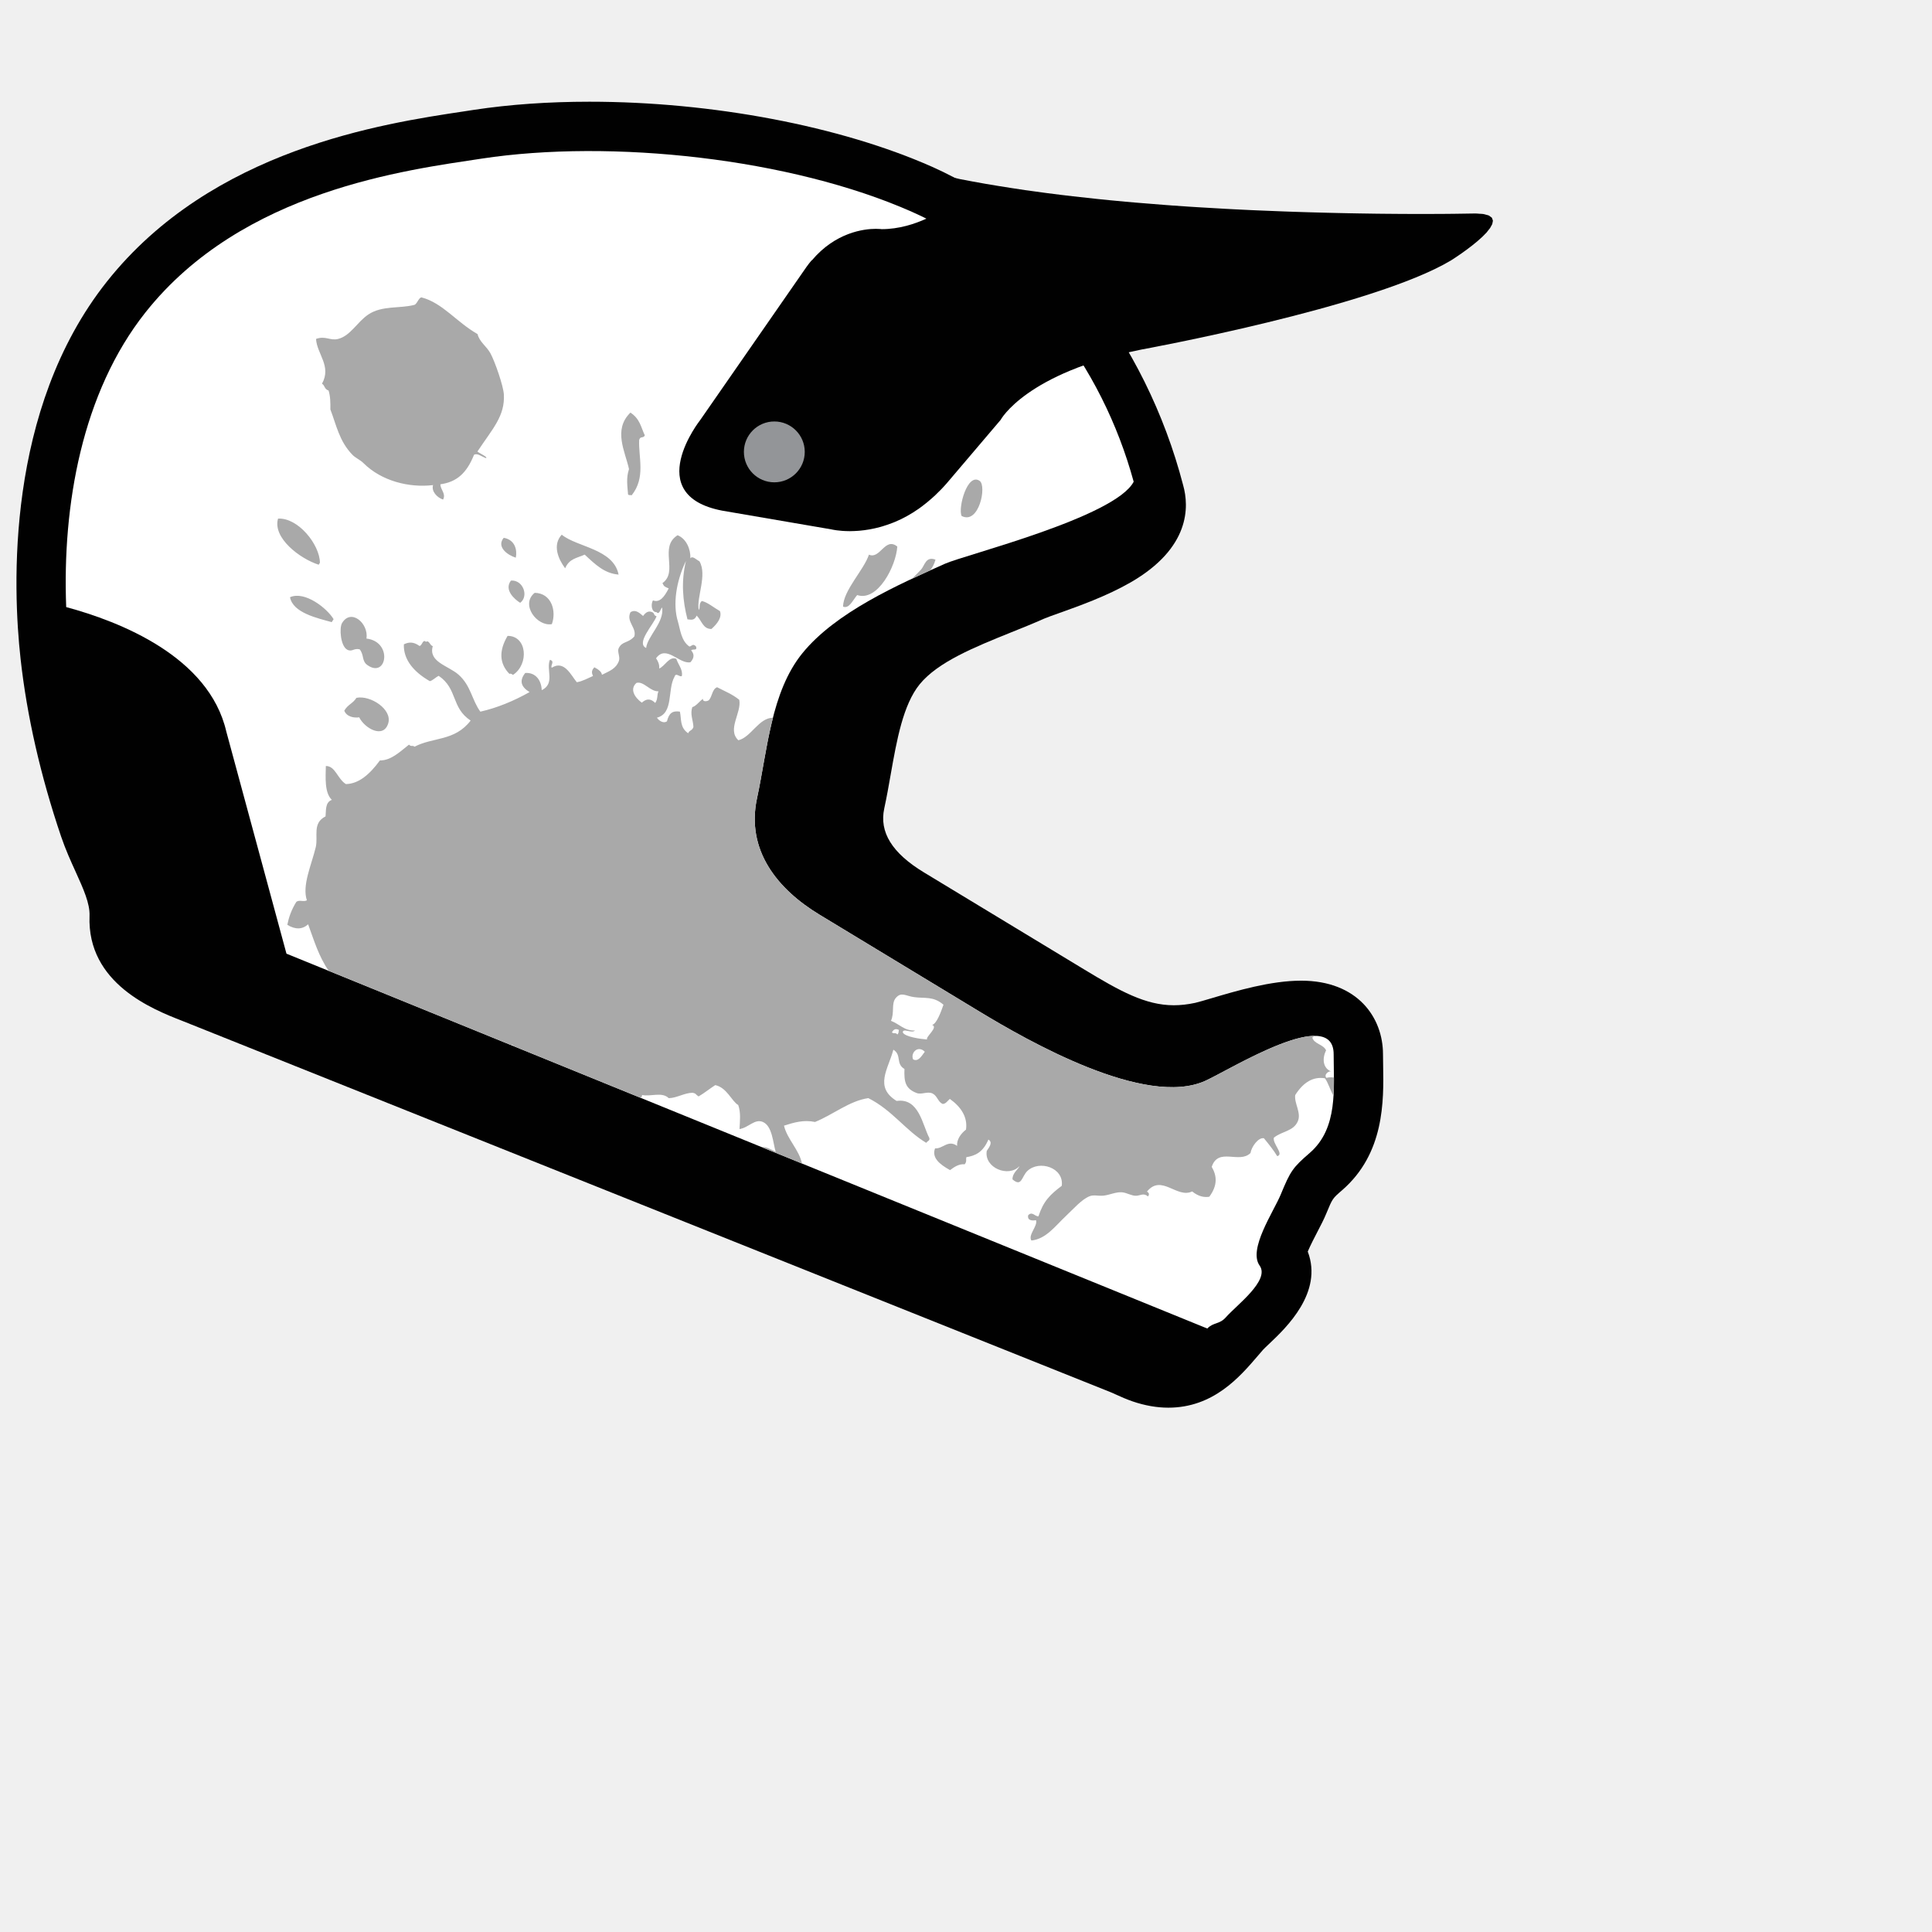
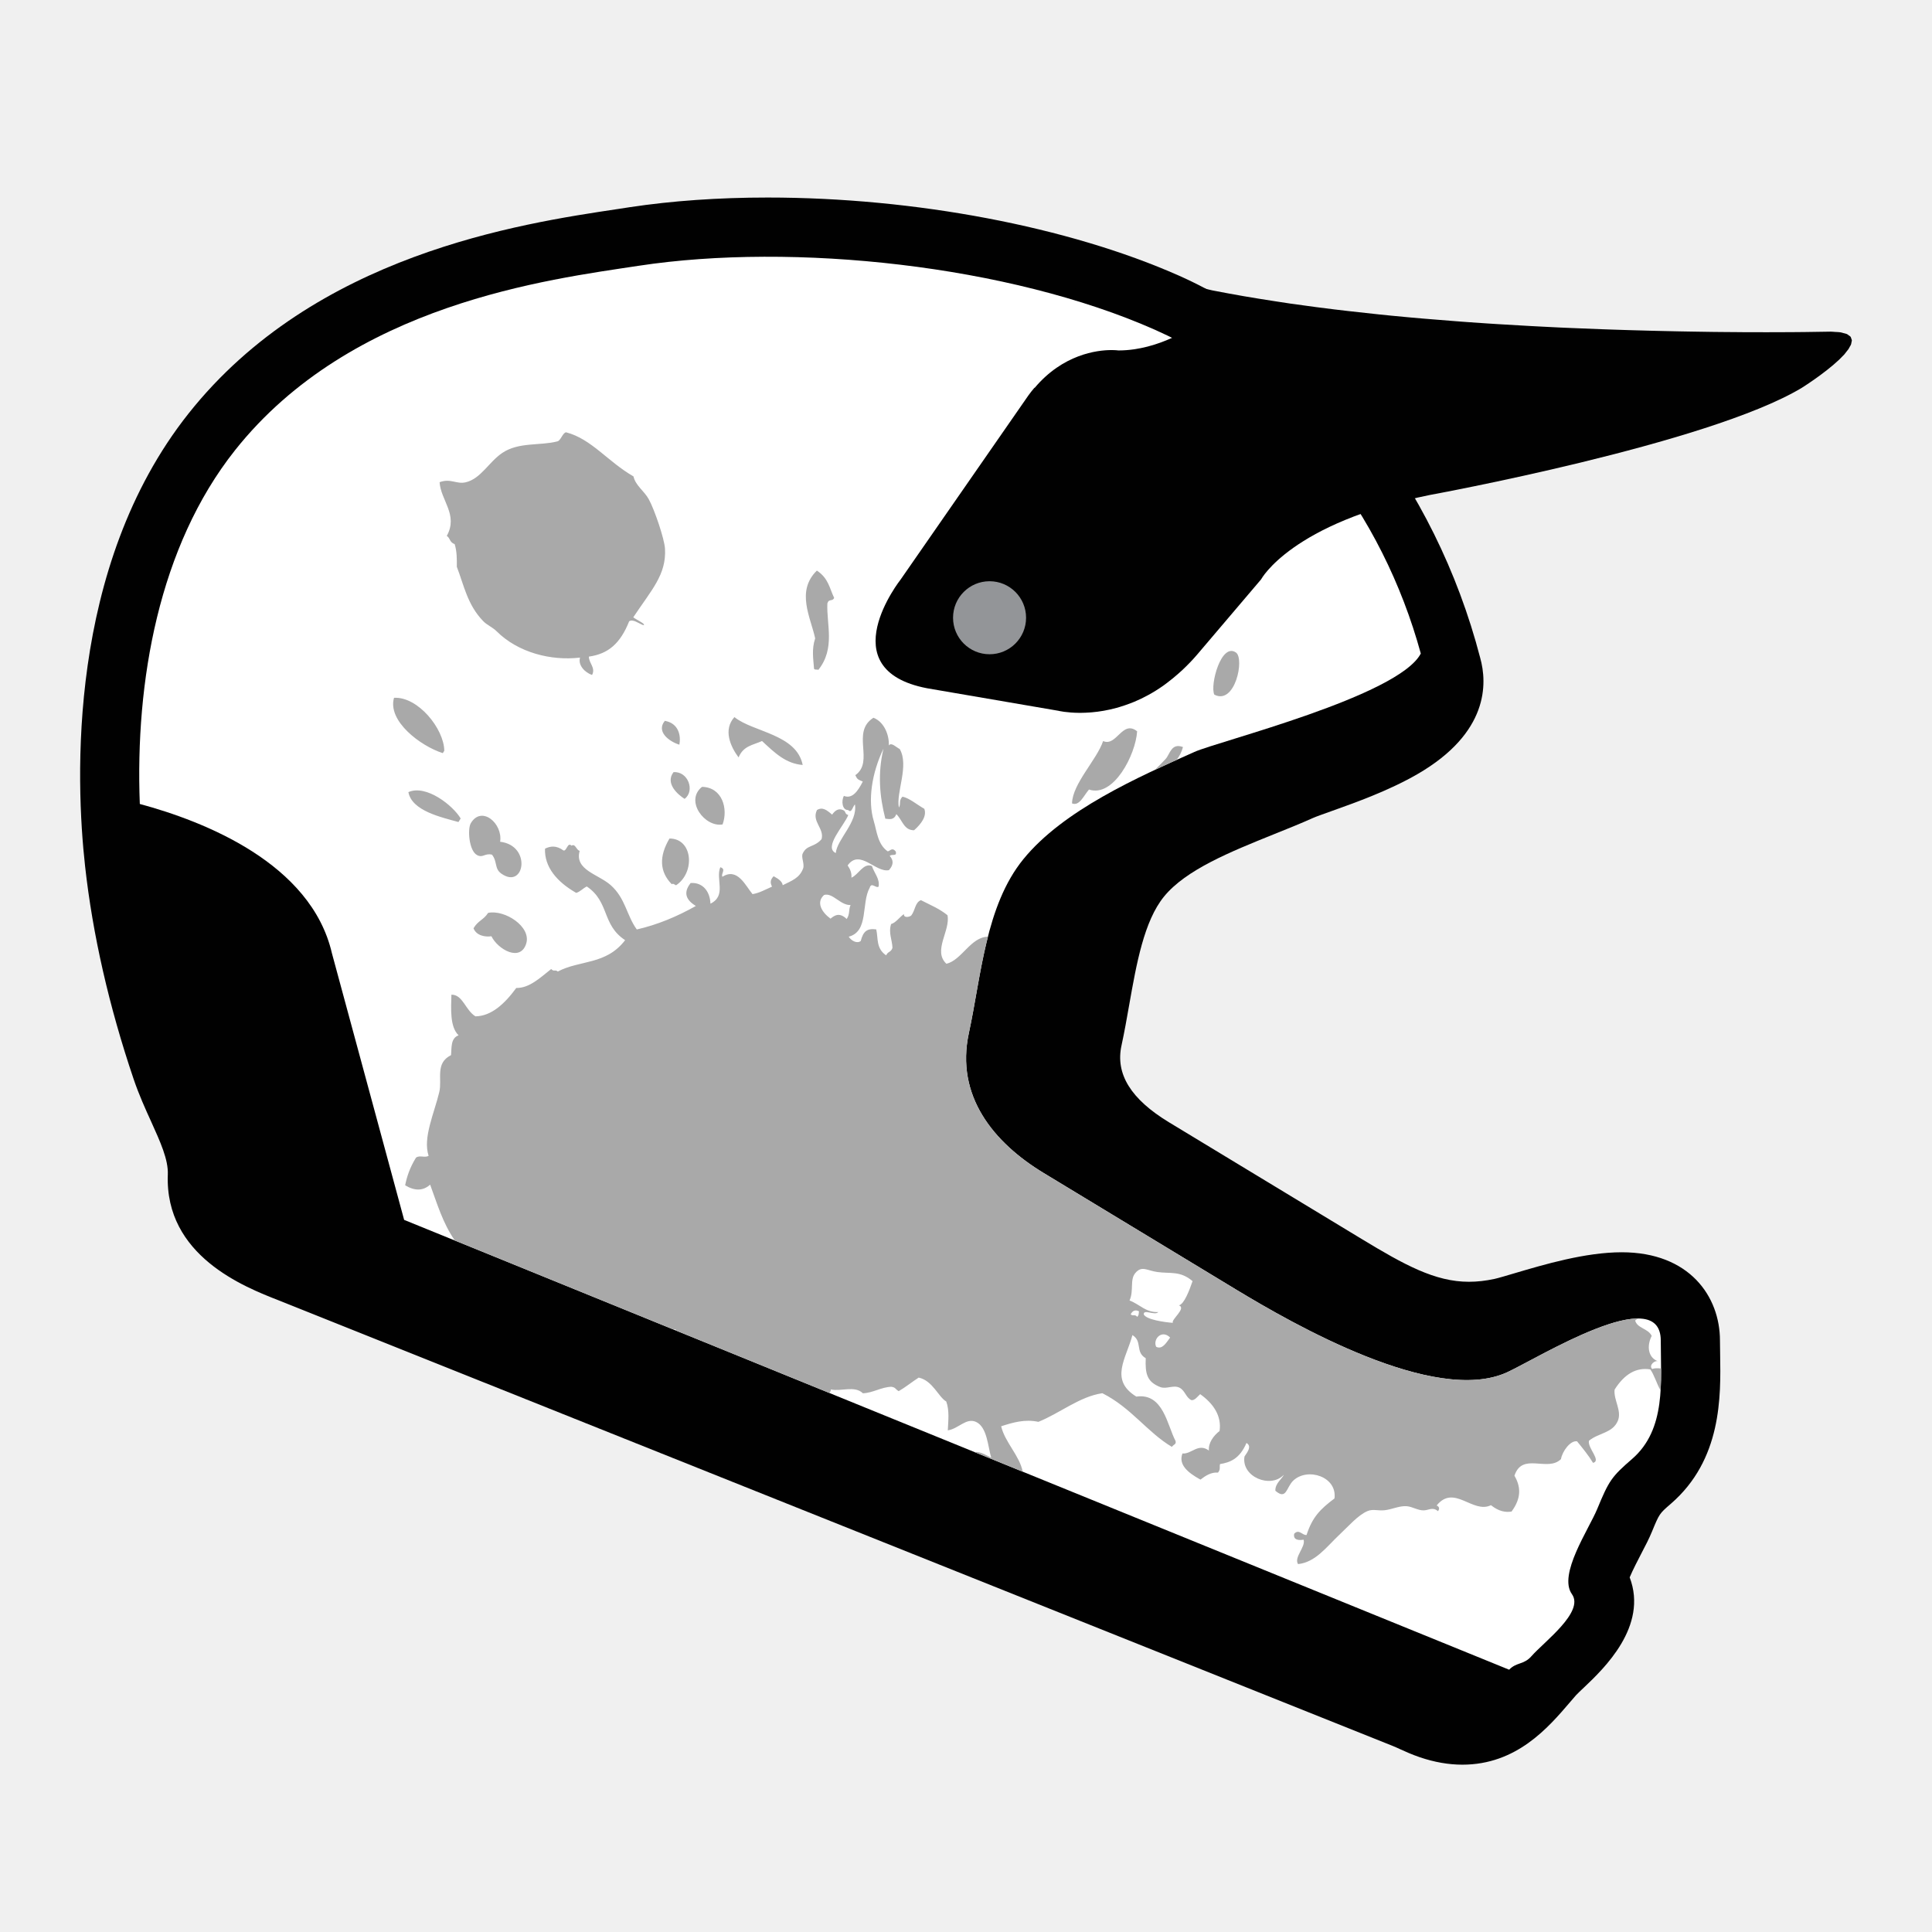
<svg xmlns="http://www.w3.org/2000/svg" viewbox="0 0 128 128" width="128" height="128">
  <g data-id="downhill_splash" fill="#010101">
-     <path d="M 91.637 70.623 C 91.632 70.358, 91.627 70.098, 91.627 69.845 C 91.627 67.419, 89.95 64.972, 86.203 64.972 C 84.197 64.972, 81.928 65.644, 80.267 66.136 C 79.894 66.246, 79.383 66.399, 79.183 66.442 C 78.684 66.549, 78.222 66.601, 77.766 66.601 C 75.89 66.601, 74.199 65.663, 71.832 64.23 L 61.213 57.799 C 59.102 56.519, 58.242 55.131, 58.585 53.557 C 58.746 52.817, 58.881 52.052, 59.012 51.306 C 59.414 49.035, 59.83 46.688, 60.931 45.335 C 62.138 43.853, 64.591 42.864, 66.995 41.894 C 67.719 41.604, 68.467 41.303, 69.175 40.987 C 69.326 40.918, 69.807 40.748, 70.161 40.622 C 71.504 40.143, 73.342 39.487, 74.919 38.577 C 78.868 36.294, 78.785 33.564, 78.388 32.152 C 75.906 22.587, 69.533 14.501, 61.755 11.051 C 55.664 8.351, 47.176 6.739, 39.05 6.739 C 36.334 6.739, 33.769 6.92, 31.425 7.274 L 30.801 7.37 C 25.363 8.183, 14.044 9.878, 7.076 18.664 C .359 27.136, .843 38.958, 1.363 43.648 C 1.784 47.445, 2.688 51.405, 4.047 55.417 C 4.34 56.28, 4.695 57.063, 5.009 57.752 C 5.521 58.883, 5.964 59.858, 5.932 60.677 C 5.758 65.169, 10.166 66.889, 12.047 67.624 L 73.54 92.219 C 73.672 92.271, 73.803 92.331, 73.948 92.398 C 74.248 92.535, 74.62 92.703, 75.053 92.851 C 75.854 93.123, 76.644 93.262, 77.404 93.262 C 80.396 93.262, 82.143 91.219, 83.34 89.821 L 83.681 89.425 C 83.748 89.349, 83.946 89.163, 84.118 89.001 C 85.197 87.979, 87.677 85.628, 86.642 82.92 C 86.817 82.504, 87.113 81.935, 87.287 81.6 C 87.507 81.179, 87.713 80.783, 87.873 80.393 C 88.282 79.404, 88.282 79.404, 88.912 78.86 C 91.733 76.419, 91.676 72.937, 91.637 70.623 Z" />
-     <path d="M 18.979 63.183 L 14.994 48.47 C 13.844 43.487, 7.921 41.174, 4.386 40.221 C 4.124 33.471, 5.432 26.002, 9.639 20.696 C 16.066 12.591, 26.979 11.261, 31.919 10.508 C 40.478 9.204, 52.389 10.474, 60.432 14.04 C 67.842 17.327, 73.005 24.219, 75.109 31.915 C 73.881 34.273, 63.926 36.758, 62.609 37.348 C 59.519 38.728, 55.377 40.554, 53.165 43.272 C 51.072 45.844, 50.835 49.75, 50.159 52.863 C 49.403 56.342, 51.524 58.92, 54.287 60.595 C 57.828 62.738, 61.367 64.882, 64.907 67.028 C 68.043 68.924, 75.879 73.429, 79.871 71.6 C 81.547 70.834, 88.358 66.579, 88.358 69.845 C 88.358 72.092, 88.672 74.743, 86.773 76.385 C 85.64 77.364, 85.494 77.587, 84.851 79.143 C 84.381 80.28, 82.68 82.766, 83.453 83.847 C 84.153 84.828, 81.919 86.473, 81.221 87.27 C 80.793 87.758, 80.396 87.591, 79.987 88.018 L 18.979 63.183 Z" data-id="helmet" fill="white" />
-     <path d="M 64.904 31.859 C 64.088 31.293, 63.458 33.66, 63.71 34.185 C 64.858 34.78, 65.389 32.195, 64.904 31.859 Z M 87.884 71.414 C 87.674 71.217, 88.047 70.893, 88.235 71.001 C 87.65 70.806, 87.574 70.149, 87.858 69.588 C 87.657 69.168, 87.06 69.179, 86.944 68.738 C 86.995 68.698, 87.047 68.665, 87.098 68.63 C 85.048 68.627, 81.094 71.041, 79.871 71.6 C 75.878 73.429, 68.042 68.924, 64.907 67.028 C 61.367 64.882, 57.828 62.738, 54.287 60.595 C 51.523 58.919, 49.403 56.341, 50.159 52.863 C 50.518 51.209, 50.757 49.332, 51.211 47.551 C 50.265 47.558, 49.767 48.841, 48.919 49.044 C 48.152 48.329, 49.149 47.214, 48.978 46.364 C 48.52 45.992, 48.036 45.804, 47.511 45.531 C 47.182 45.661, 47.201 46.094, 46.98 46.373 C 46.9 46.465, 46.543 46.532, 46.574 46.299 C 46.333 46.464, 46.127 46.778, 45.866 46.85 C 45.708 47.329, 45.925 47.725, 45.941 48.165 C 45.853 48.423, 45.689 48.353, 45.591 48.579 C 45.021 48.188, 45.161 47.639, 45.044 47.146 C 44.539 47.076, 44.326 47.25, 44.189 47.785 C 43.984 47.949, 43.668 47.773, 43.524 47.548 C 44.649 47.256, 44.204 45.694, 44.687 44.839 C 44.781 44.519, 45.033 44.896, 45.174 44.784 C 45.255 44.359, 44.926 44.024, 44.805 43.645 C 44.337 43.457, 44.063 44.13, 43.673 44.291 C 43.698 44.046, 43.611 43.823, 43.465 43.614 C 44.136 42.676, 45.005 44.026, 45.745 43.875 C 46.037 43.549, 45.978 43.304, 45.789 43.088 C 45.914 42.961, 46.196 43.146, 46.123 42.846 C 45.917 42.592, 45.821 42.818, 45.677 42.836 C 45.121 42.455, 45.071 41.701, 44.912 41.176 C 44.566 40.044, 44.793 38.522, 45.445 37.166 C 45.117 38.538, 45.231 39.808, 45.546 41.033 C 45.773 41.055, 46.012 41.132, 46.156 40.783 C 46.501 41.13, 46.571 41.675, 47.134 41.672 C 47.528 41.322, 47.847 40.896, 47.699 40.488 C 47.296 40.26, 46.86 39.887, 46.492 39.818 C 46.266 40.053, 46.425 40.204, 46.295 40.418 C 46.124 39.604, 46.875 38.102, 46.34 37.187 C 46.131 37.083, 45.881 36.796, 45.739 36.99 C 45.766 36.43, 45.493 35.697, 44.891 35.46 C 43.632 36.257, 44.963 37.871, 43.889 38.632 C 44.001 38.869, 44.026 38.865, 44.302 38.983 C 44.021 39.538, 43.708 39.955, 43.259 39.775 C 43.104 40.054, 43.167 40.571, 43.493 40.555 C 43.688 40.763, 43.743 40.358, 43.868 40.246 C 44.026 41.229, 42.882 42.169, 42.81 42.931 C 42.113 42.611, 43.294 41.39, 43.5 40.83 C 43.283 40.771, 43.39 40.634, 43.217 40.56 C 42.967 40.443, 42.775 40.573, 42.607 40.81 C 42.317 40.555, 42.074 40.369, 41.772 40.557 C 41.462 41.183, 42.19 41.573, 42.026 42.164 C 41.613 42.636, 41.216 42.46, 40.984 42.958 C 40.885 43.167, 41.1 43.532, 41.005 43.786 C 40.808 44.312, 40.385 44.455, 39.88 44.707 C 39.86 44.508, 39.649 44.353, 39.379 44.21 C 39.149 44.448, 39.215 44.619, 39.288 44.786 C 38.934 44.939, 38.59 45.14, 38.214 45.198 C 37.837 44.752, 37.386 43.707, 36.553 44.24 C 36.451 44.078, 36.785 43.817, 36.434 43.714 C 36.164 44.37, 36.799 45.278, 35.891 45.726 C 35.871 45.092, 35.5 44.538, 34.798 44.585 C 34.367 45.128, 34.552 45.528, 35.086 45.852 C 34.035 46.443, 32.952 46.893, 31.825 47.149 C 31.26 46.378, 31.203 45.426, 30.38 44.699 C 29.697 44.095, 28.37 43.865, 28.672 42.809 C 28.47 42.757, 28.44 42.39, 28.219 42.523 C 28.002 42.304, 27.956 42.836, 27.779 42.789 C 27.38 42.498, 27.056 42.541, 26.757 42.689 C 26.718 43.695, 27.409 44.518, 28.478 45.13 C 28.687 45.075, 28.864 44.869, 29.064 44.776 C 30.332 45.635, 29.881 46.885, 31.18 47.74 C 30.124 49.12, 28.687 48.825, 27.463 49.472 C 27.323 49.347, 27.249 49.501, 27.098 49.333 C 26.486 49.816, 25.895 50.392, 25.17 50.38 C 24.505 51.286, 23.781 51.932, 22.916 51.947 C 22.351 51.595, 22.22 50.742, 21.588 50.75 C 21.572 51.512, 21.493 52.525, 21.986 52.993 C 21.533 53.153, 21.608 53.704, 21.568 54.088 C 20.673 54.535, 21.091 55.409, 20.92 56.125 C 20.634 57.318, 20.001 58.657, 20.331 59.646 C 20.12 59.775, 19.838 59.592, 19.633 59.749 C 19.298 60.288, 19.132 60.788, 19.035 61.273 C 19.572 61.599, 20.03 61.583, 20.415 61.238 C 20.799 62.281, 21.104 63.344, 21.777 64.321 L 33.868 69.243 C 33.895 69.235, 33.925 69.224, 33.95 69.22 C 33.976 69.246, 33.996 69.278, 34.018 69.304 L 42.447 72.736 C 42.505 72.681, 42.549 72.622, 42.537 72.546 C 43.103 72.673, 43.854 72.314, 44.307 72.757 C 44.859 72.741, 45.339 72.405, 45.892 72.398 C 46.142 72.454, 46.043 72.484, 46.282 72.641 C 46.658 72.426, 47.017 72.129, 47.388 71.891 C 48.164 72.058, 48.473 72.961, 48.91 73.211 C 49.088 73.708, 49.023 74.259, 48.994 74.804 C 49.586 74.719, 50.009 74.09, 50.554 74.338 C 51.169 74.616, 51.211 75.711, 51.392 76.315 C 51.128 76.177, 50.758 75.956, 50.473 76.003 L 53.132 77.086 C 52.959 76.198, 52.144 75.457, 51.942 74.578 C 52.597 74.366, 53.257 74.174, 53.997 74.334 C 55.185 73.856, 56.273 72.936, 57.528 72.753 C 59.126 73.557, 60.004 74.907, 61.367 75.716 C 61.475 75.559, 61.614 75.593, 61.57 75.391 C 61.108 74.525, 60.895 72.727, 59.403 72.94 C 57.897 72.014, 58.853 70.824, 59.188 69.544 C 59.759 69.897, 59.325 70.476, 59.923 70.821 C 59.89 71.651, 59.974 72.127, 60.729 72.415 C 61.064 72.544, 61.459 72.278, 61.793 72.452 C 62.107 72.618, 62.142 73.002, 62.448 73.137 C 62.636 73.154, 62.775 72.944, 62.928 72.805 C 63.65 73.317, 64.122 73.998, 64 74.84 C 63.666 75.096, 63.372 75.499, 63.411 75.918 C 62.813 75.484, 62.459 76.126, 61.95 76.082 C 61.72 76.69, 62.228 77.131, 62.944 77.523 C 63.243 77.293, 63.552 77.104, 63.911 77.137 C 64.071 76.952, 63.979 76.825, 64.026 76.666 C 64.58 76.574, 65.109 76.378, 65.484 75.5 C 65.78 75.675, 65.571 75.963, 65.375 76.249 C 65.19 77.377, 66.825 78.037, 67.547 77.255 C 67.468 77.463, 67.058 77.729, 67.081 78.138 C 67.699 78.673, 67.679 77.95, 68.066 77.581 C 68.857 76.83, 70.502 77.359, 70.344 78.563 C 69.559 79.155, 69.127 79.584, 68.802 80.581 C 68.578 80.613, 68.38 80.224, 68.119 80.515 C 68.05 80.862, 68.375 80.887, 68.638 80.84 C 68.767 81.236, 68.089 81.816, 68.333 82.188 C 69.309 82.082, 69.901 81.237, 70.629 80.553 C 71.106 80.107, 71.649 79.477, 72.168 79.261 C 72.466 79.136, 72.739 79.251, 73.102 79.215 C 73.518 79.173, 73.917 78.962, 74.33 78.992 C 74.648 79.015, 74.955 79.231, 75.27 79.222 C 75.558 79.215, 75.762 79.013, 76.058 79.266 C 76.158 79.13, 76.135 79.025, 75.987 78.949 C 76.952 77.758, 77.98 79.43, 78.983 78.935 C 79.413 79.279, 79.778 79.339, 80.119 79.288 C 80.695 78.509, 80.613 77.88, 80.28 77.308 C 80.713 75.987, 82.107 77.125, 82.849 76.391 C 82.918 75.964, 83.375 75.339, 83.738 75.412 C 84.055 75.802, 84.375 76.192, 84.619 76.599 C 85.098 76.477, 84.296 75.772, 84.396 75.374 C 84.946 74.932, 85.687 74.962, 85.983 74.29 C 86.23 73.728, 85.742 73.123, 85.81 72.553 C 86.355 71.691, 87.01 71.314, 87.78 71.439 C 87.994 71.734, 88.12 72.193, 88.348 72.606 C 88.372 72.202, 88.379 71.794, 88.376 71.388 C 88.186 71.364, 88.014 71.368, 87.884 71.414 Z M 42.521 46.553 C 42.03 46.197, 41.711 45.646, 42.167 45.244 C 42.651 45.108, 43.065 45.824, 43.627 45.801 C 43.507 46.068, 43.603 46.289, 43.413 46.572 C 43.035 46.209, 42.769 46.341, 42.521 46.553 Z M 59.456 68.537 C 59.306 68.368, 59.231 68.522, 59.091 68.398 C 59.208 68.174, 59.365 68.135, 59.554 68.236 C 59.52 68.338, 59.568 68.419, 59.456 68.537 Z M 60.498 70.189 C 60.304 69.775, 60.805 69.214, 61.271 69.68 C 61.044 69.985, 60.833 70.36, 60.498 70.189 Z M 61.756 67.902 C 62.188 68.063, 61.31 68.689, 61.42 68.869 C 60.979 68.835, 59.946 68.695, 59.813 68.4 C 59.8 68.087, 60.425 68.489, 60.618 68.272 C 59.931 68.311, 59.594 67.844, 59.029 67.634 C 59.28 67.075, 59.031 66.489, 59.351 66.115 C 59.714 65.691, 59.991 65.984, 60.561 66.062 C 61.288 66.163, 61.827 65.984, 62.508 66.565 C 62.333 67.071, 62.047 67.838, 61.756 67.902 Z M 61.979 37.079 C 61.333 36.829, 61.262 37.477, 61.018 37.74 C 60.832 37.943, 60.63 38.138, 60.434 38.336 C 60.841 38.145, 61.242 37.962, 61.633 37.785 C 61.778 37.59, 61.902 37.364, 61.979 37.079 Z M 22.659 41.285 C 22.47 41.608, 22.558 42.799, 23.002 43.041 C 23.329 43.219, 23.43 42.922, 23.831 43.02 C 24.142 43.42, 23.951 43.791, 24.348 44.068 C 25.628 44.967, 26.039 42.515, 24.28 42.307 C 24.434 41.291, 23.25 40.284, 22.659 41.285 Z M 19.214 39.567 C 19.405 40.605, 21.034 40.954, 21.978 41.218 C 22.019 41.153, 22.059 41.088, 22.101 41.022 C 21.669 40.297, 20.192 39.131, 19.214 39.567 Z M 21.114 37.414 C 21.141 37.37, 21.169 37.328, 21.196 37.283 C 21.185 36.08, 19.75 34.283, 18.421 34.36 C 18.048 35.639, 19.878 37.021, 21.114 37.414 Z M 56.208 21.947 C 56.352 21.811, 56.547 21.634, 56.576 21.362 C 56.602 21.107, 56.008 19.715, 55.786 19.596 C 54.063 18.685, 54.554 23.504, 56.208 21.947 Z M 23.798 47.524 C 24.157 48.254, 25.405 48.968, 25.722 47.921 C 26.002 46.992, 24.536 46.043, 23.616 46.233 C 23.371 46.62, 23.048 46.668, 22.81 47.084 C 22.964 47.489, 23.453 47.578, 23.798 47.524 Z M 56.79 39.424 C 58.148 39.882, 59.367 37.506, 59.448 36.209 C 58.631 35.553, 58.313 37.081, 57.57 36.747 C 57.228 37.773, 55.876 39.102, 55.853 40.189 C 56.26 40.357, 56.497 39.765, 56.79 39.424 Z M 34.173 36.948 C 34.275 36.442, 34.128 35.763, 33.373 35.631 C 32.88 36.226, 33.606 36.771, 34.173 36.948 Z M 33.628 42.129 C 33.051 43.11, 33.072 43.957, 33.757 44.653 C 33.815 44.585, 33.909 44.674, 33.992 44.711 C 35.058 44.007, 34.924 42.122, 33.628 42.129 Z M 34.463 39.938 C 35.046 39.511, 34.669 38.406, 33.852 38.464 C 33.381 39.08, 34.081 39.7, 34.463 39.938 Z M 38.738 36.745 C 39.463 37.421, 40.054 37.991, 40.983 38.068 C 40.644 36.36, 38.23 36.254, 37.215 35.424 C 36.59 36.109, 36.978 37.029, 37.443 37.651 C 37.716 37.002, 38.233 36.976, 38.738 36.745 Z M 41.611 32.761 C 41.703 32.843, 41.76 32.77, 41.846 32.819 C 42.795 31.637, 42.293 30.31, 42.346 29.149 C 42.429 28.864, 42.623 29.066, 42.721 28.842 C 42.467 28.326, 42.416 27.763, 41.767 27.336 C 40.601 28.472, 41.422 29.918, 41.673 31.079 C 41.471 31.681, 41.571 32.215, 41.611 32.761 Z M 36.561 41.351 C 36.876 40.496, 36.552 39.298, 35.424 39.276 C 34.458 40.051, 35.585 41.525, 36.561 41.351 Z M 21.334 25.42 C 21.544 25.558, 21.466 25.762, 21.77 25.877 C 21.893 26.275, 21.893 26.701, 21.888 27.127 C 22.278 28.134, 22.471 29.228, 23.348 30.13 C 23.555 30.344, 23.862 30.463, 24.085 30.686 C 25.271 31.868, 27.097 32.328, 28.691 32.139 C 28.57 32.557, 28.952 32.959, 29.354 33.099 C 29.568 32.698, 29.168 32.437, 29.179 32.085 C 30.252 31.936, 30.919 31.354, 31.403 30.134 C 31.614 29.999, 31.911 30.244, 32.174 30.347 C 32.407 30.326, 31.775 30.035, 31.63 29.916 C 32.633 28.403, 33.465 27.562, 33.382 26.129 C 33.35 25.578, 32.795 23.951, 32.482 23.388 C 32.232 22.94, 31.75 22.633, 31.642 22.136 C 30.22 21.32, 29.327 20.069, 27.923 19.702 C 27.724 19.723, 27.624 20.183, 27.426 20.205 C 26.491 20.448, 25.302 20.231, 24.403 20.836 C 23.659 21.334, 23.215 22.263, 22.383 22.46 C 21.869 22.583, 21.551 22.227, 20.937 22.456 C 21 23.461, 21.979 24.256, 21.334 25.42 Z" data-id="splash" fill="darkgray" />
-     <path d="M 98.603 15.258 C 98.64 15.213, 98.681 15.166, 98.712 15.122 C 98.746 15.074, 98.765 15.029, 98.791 14.983 C 98.814 14.942, 98.843 14.899, 98.859 14.86 C 98.877 14.816, 98.878 14.777, 98.887 14.735 C 98.894 14.698, 98.909 14.659, 98.908 14.625 C 98.907 14.587, 98.887 14.555, 98.874 14.521 C 98.863 14.49, 98.861 14.456, 98.84 14.427 C 98.816 14.396, 98.77 14.372, 98.733 14.346 C 98.7 14.323, 98.678 14.295, 98.633 14.276 C 98.583 14.254, 98.508 14.24, 98.443 14.223 C 98.386 14.208, 98.34 14.189, 98.27 14.179 C 98.192 14.167, 98.085 14.165, 97.99 14.16 C 97.91 14.155, 97.847 14.144, 97.755 14.144 L 97.705 14.144 C 97.705 14.144, 97.666 14.145, 97.61 14.146 C 97.427 14.15, 96.964 14.159, 96.256 14.166 C 96.245 14.166, 96.233 14.166, 96.222 14.166 C 96.051 14.168, 95.866 14.169, 95.668 14.171 C 95.643 14.171, 95.616 14.171, 95.591 14.171 C 95.405 14.172, 95.206 14.173, 94.999 14.174 C 94.95 14.174, 94.901 14.175, 94.851 14.175 C 94.671 14.175, 94.481 14.176, 94.287 14.176 C 94.209 14.176, 94.131 14.176, 94.051 14.176 C 93.691 14.176, 93.309 14.175, 92.905 14.173 C 92.828 14.172, 92.745 14.171, 92.667 14.171 C 92.356 14.169, 92.029 14.166, 91.695 14.163 C 91.534 14.161, 91.375 14.16, 91.21 14.158 C 90.827 14.153, 90.43 14.147, 90.022 14.14 C 89.81 14.137, 89.59 14.132, 89.372 14.128 C 89.122 14.123, 88.866 14.118, 88.607 14.112 C 88.358 14.106, 88.11 14.101, 87.855 14.094 C 87.451 14.084, 87.037 14.073, 86.617 14.06 C 86.326 14.051, 86.029 14.041, 85.731 14.032 C 85.515 14.024, 85.295 14.016, 85.076 14.009 C 84.544 13.989, 84.002 13.968, 83.452 13.944 C 83.247 13.935, 83.044 13.927, 82.837 13.918 C 82.496 13.902, 82.15 13.885, 81.804 13.867 C 81.601 13.857, 81.397 13.846, 81.193 13.835 C 80.593 13.803, 79.987 13.768, 79.376 13.729 C 79.179 13.717, 78.983 13.705, 78.786 13.692 C 78.421 13.668, 78.054 13.642, 77.686 13.616 C 77.483 13.601, 77.279 13.586, 77.076 13.57 C 76.472 13.525, 75.867 13.476, 75.261 13.424 C 75.029 13.404, 74.797 13.384, 74.564 13.363 C 74.21 13.331, 73.855 13.298, 73.5 13.263 C 73.247 13.238, 72.994 13.211, 72.741 13.186 C 72.192 13.129, 71.644 13.069, 71.099 13.006 C 70.839 12.976, 70.579 12.945, 70.321 12.914 C 69.992 12.873, 69.664 12.833, 69.338 12.79 C 68.859 12.728, 68.384 12.663, 67.912 12.595 C 67.618 12.553, 67.328 12.507, 67.037 12.462 C 66.738 12.416, 66.442 12.369, 66.147 12.321 C 65.873 12.275, 65.597 12.231, 65.326 12.184 C 64.741 12.081, 64.161 11.977, 63.596 11.865 C 63.596 11.865, 59.856 10.919, 57.325 10.919 C 56.239 10.919, 55.376 11.094, 55.127 11.593 C 55.127 11.593, 57.819 11.976, 62.585 13.81 C 62.585 13.81, 60.695 15.182, 58.415 15.182 C 58.415 15.182, 58.272 15.161, 58.026 15.161 C 57.227 15.161, 55.35 15.399, 53.794 17.243 L 53.776 17.243 C 53.663 17.377, 53.55 17.516, 53.442 17.669 L 46.395 27.823 C 46.395 27.823, 42.458 32.797, 47.847 33.832 L 55.1 35.076 C 55.1 35.076, 55.126 35.082, 55.167 35.091 C 55.179 35.093, 55.185 35.094, 55.201 35.097 C 55.247 35.106, 55.309 35.117, 55.388 35.128 C 55.407 35.13, 55.419 35.132, 55.44 35.135 C 55.64 35.162, 55.92 35.188, 56.269 35.19 C 56.282 35.19, 56.292 35.191, 56.305 35.191 C 56.322 35.191, 56.342 35.189, 56.359 35.189 C 56.508 35.188, 56.667 35.181, 56.837 35.169 C 56.878 35.166, 56.915 35.163, 56.957 35.16 C 57.366 35.124, 57.823 35.049, 58.316 34.915 C 58.374 34.899, 58.432 34.881, 58.491 34.863 C 58.685 34.805, 58.884 34.737, 59.087 34.659 C 59.153 34.634, 59.217 34.609, 59.284 34.582 C 59.803 34.366, 60.342 34.076, 60.887 33.693 C 60.962 33.64, 61.037 33.582, 61.112 33.526 C 61.316 33.373, 61.52 33.206, 61.724 33.025 C 61.803 32.955, 61.881 32.887, 61.959 32.813 C 62.23 32.556, 62.501 32.281, 62.768 31.967 L 66.292 27.822 C 66.292 27.822, 67.951 24.713, 75.618 23.159 C 75.618 23.159, 90.954 20.361, 96.134 17.252 C 96.134 17.252, 96.204 17.208, 96.311 17.138 C 96.323 17.13, 96.329 17.127, 96.342 17.118 C 96.358 17.107, 96.38 17.093, 96.396 17.082 C 96.451 17.046, 96.506 17.009, 96.574 16.963 C 96.588 16.953, 96.605 16.942, 96.619 16.932 C 96.695 16.88, 96.774 16.826, 96.861 16.765 C 96.907 16.732, 96.959 16.694, 97.008 16.659 C 97.068 16.616, 97.125 16.576, 97.187 16.53 C 97.24 16.491, 97.294 16.448, 97.348 16.407 C 97.41 16.36, 97.472 16.315, 97.534 16.265 C 97.587 16.224, 97.639 16.18, 97.692 16.137 C 97.754 16.086, 97.818 16.036, 97.879 15.984 C 97.934 15.938, 97.983 15.891, 98.036 15.844 C 98.093 15.794, 98.151 15.744, 98.204 15.694 C 98.255 15.646, 98.299 15.598, 98.346 15.55 C 98.395 15.501, 98.447 15.451, 98.49 15.404 C 98.53 15.354, 98.563 15.307, 98.603 15.258 Z" />
-     <circle cx="51.301" cy="29.939" r="2.016" data-id="visor_hole" fill="#939598" />
-     <path d="M 18.978 63.51 L 14.993 48.142 C 13.844 43.158, 7.921 40.848, 4.386 39.895 C 4.124 33.145, 5.432 25.674, 9.638 20.369 C 16.065 12.263, 26.978 10.935, 31.919 10.181 C 40.478 8.877, 52.388 10.148, 60.432 13.713 C 67.841 16.999, 73.004 24.547, 75.109 32.243 C 73.881 34.599, 65.887 37.085, 64.571 37.674 C 61.481 39.056, 57.339 40.228, 55.127 42.945 C 53.033 45.518, 52.797 49.424, 52.12 52.537 C 51.364 56.015, 53.485 58.592, 56.249 60.268 C 59.789 62.412, 63.328 64.556, 66.867 66.699 C 70.003 68.598, 75.993 71.458, 79.87 70.62 C 81.671 70.233, 88.357 66.251, 88.357 69.517 C 88.357 71.765, 88.671 74.414, 86.772 76.059 C 85.639 77.038, 85.493 77.26, 84.85 78.817 C 84.381 79.954, 82.679 82.44, 83.453 83.521 C 84.153 84.5, 81.919 86.147, 81.22 86.943 C 80.793 87.432, 80.396 87.919, 79.986 88.344 L 18.978 63.51 Z" fill="none" />
+     <path d="M 113.964 89.748 C 113.958 89.43, 113.952 89.118, 113.952 88.814 C 113.952 85.903, 111.94 82.966, 107.444 82.966 C 105.036 82.966, 102.314 83.773, 100.32 84.363 C 99.873 84.495, 99.26 84.679, 99.02 84.73 C 98.421 84.859, 97.866 84.921, 97.319 84.921 C 95.068 84.921, 93.039 83.796, 90.198 82.076 L 77.456 74.359 C 74.922 72.823, 73.89 71.157, 74.302 69.268 C 74.495 68.38, 74.657 67.462, 74.814 66.567 C 75.297 63.842, 75.796 61.026, 77.117 59.402 C 78.566 57.624, 81.509 56.437, 84.394 55.273 C 85.263 54.925, 86.16 54.564, 87.01 54.184 C 87.191 54.102, 87.768 53.898, 88.193 53.746 C 89.805 53.172, 92.01 52.384, 93.903 51.292 C 98.642 48.553, 98.542 45.277, 98.066 43.582 C 95.087 32.104, 87.44 22.401, 78.106 18.261 C 70.797 15.021, 60.611 13.087, 50.86 13.087 C 47.601 13.087, 44.523 13.304, 41.71 13.729 L 40.961 13.844 C 34.436 14.82, 20.853 16.854, 12.491 27.397 C 4.431 37.563, 5.012 51.75, 5.636 57.378 C 6.141 61.934, 7.226 66.686, 8.856 71.5 C 9.208 72.536, 9.634 73.476, 10.011 74.302 C 10.625 75.66, 11.157 76.83, 11.118 77.812 C 10.91 83.203, 16.199 85.267, 18.456 86.149 L 92.248 115.663 C 92.406 115.725, 92.564 115.797, 92.738 115.878 C 93.098 116.042, 93.544 116.244, 94.064 116.421 C 95.025 116.748, 95.973 116.914, 96.885 116.914 C 100.475 116.914, 102.572 114.463, 104.008 112.785 L 104.417 112.31 C 104.498 112.219, 104.735 111.996, 104.942 111.801 C 106.236 110.575, 109.212 107.754, 107.97 104.504 C 108.18 104.005, 108.536 103.322, 108.744 102.92 C 109.008 102.415, 109.256 101.94, 109.448 101.472 C 109.938 100.285, 109.938 100.285, 110.694 99.632 C 114.08 96.703, 114.011 92.524, 113.964 89.748 Z" />
+     <path d="M 26.775 80.82 L 21.993 63.164 C 20.613 57.184, 13.505 54.409, 9.263 53.265 C 8.949 45.165, 10.518 36.202, 15.567 29.835 C 23.279 20.109, 36.375 18.513, 42.303 17.61 C 52.574 16.045, 66.867 17.569, 76.518 21.848 C 85.41 25.792, 91.606 34.063, 94.131 43.298 C 92.657 46.128, 80.711 49.11, 79.131 49.818 C 75.423 51.474, 70.452 53.665, 67.798 56.926 C 65.286 60.013, 65.002 64.7, 64.191 68.436 C 63.284 72.61, 65.829 75.704, 69.144 77.714 C 73.394 80.286, 77.64 82.858, 81.888 85.434 C 85.652 87.709, 95.055 93.115, 99.845 90.92 C 101.856 90.001, 110.03 84.895, 110.03 88.814 C 110.03 91.51, 110.406 94.692, 108.128 96.662 C 106.768 97.837, 106.593 98.104, 105.821 99.972 C 105.257 101.336, 103.216 104.319, 104.144 105.616 C 104.984 106.794, 102.303 108.768, 101.465 109.724 C 100.952 110.31, 100.475 110.109, 99.984 110.622 L 26.775 80.82 Z" data-id="helmet" fill="white" />
+     <path d="M 81.885 43.231 C 80.906 42.552, 80.15 45.392, 80.452 46.022 C 81.83 46.736, 82.467 43.634, 81.885 43.231 Z M 109.461 90.697 C 109.209 90.46, 109.656 90.072, 109.882 90.201 C 109.18 89.967, 109.089 89.179, 109.43 88.506 C 109.188 88.002, 108.472 88.015, 108.333 87.486 C 108.394 87.438, 108.456 87.398, 108.518 87.356 C 106.058 87.352, 101.313 90.249, 99.845 90.92 C 95.054 93.115, 85.65 87.709, 81.888 85.434 C 77.64 82.858, 73.394 80.286, 69.144 77.714 C 65.828 75.703, 63.284 72.609, 64.191 68.436 C 64.622 66.451, 64.908 64.198, 65.453 62.061 C 64.318 62.07, 63.72 63.609, 62.703 63.853 C 61.782 62.995, 62.979 61.657, 62.774 60.637 C 62.224 60.19, 61.643 59.965, 61.013 59.637 C 60.618 59.793, 60.641 60.313, 60.376 60.648 C 60.28 60.758, 59.852 60.838, 59.889 60.559 C 59.6 60.757, 59.352 61.134, 59.039 61.22 C 58.85 61.795, 59.11 62.27, 59.129 62.798 C 59.024 63.108, 58.827 63.024, 58.709 63.295 C 58.025 62.826, 58.193 62.167, 58.053 61.575 C 57.447 61.491, 57.191 61.7, 57.027 62.342 C 56.781 62.539, 56.402 62.328, 56.229 62.058 C 57.579 61.707, 57.045 59.833, 57.624 58.807 C 57.737 58.423, 58.04 58.875, 58.209 58.741 C 58.306 58.231, 57.911 57.829, 57.766 57.374 C 57.204 57.148, 56.876 57.956, 56.408 58.149 C 56.438 57.855, 56.333 57.588, 56.158 57.337 C 56.963 56.211, 58.006 57.831, 58.894 57.65 C 59.244 57.259, 59.174 56.965, 58.947 56.706 C 59.097 56.553, 59.435 56.775, 59.348 56.415 C 59.1 56.11, 58.985 56.382, 58.812 56.403 C 58.145 55.946, 58.085 55.041, 57.894 54.411 C 57.479 53.053, 57.752 51.226, 58.534 49.599 C 58.14 51.246, 58.277 52.77, 58.655 54.24 C 58.928 54.266, 59.214 54.358, 59.387 53.94 C 59.801 54.356, 59.885 55.01, 60.561 55.006 C 61.034 54.586, 61.416 54.075, 61.239 53.586 C 60.755 53.312, 60.232 52.864, 59.79 52.782 C 59.519 53.064, 59.71 53.245, 59.554 53.502 C 59.349 52.525, 60.25 50.722, 59.608 49.624 C 59.357 49.5, 59.057 49.155, 58.887 49.388 C 58.919 48.716, 58.592 47.836, 57.869 47.552 C 56.358 48.508, 57.956 50.445, 56.667 51.358 C 56.801 51.643, 56.831 51.638, 57.162 51.78 C 56.825 52.446, 56.45 52.946, 55.911 52.73 C 55.725 53.065, 55.8 53.685, 56.192 53.666 C 56.426 53.916, 56.492 53.43, 56.642 53.295 C 56.831 54.475, 55.458 55.603, 55.372 56.517 C 54.536 56.133, 55.953 54.668, 56.2 53.996 C 55.94 53.925, 56.068 53.761, 55.86 53.672 C 55.56 53.532, 55.33 53.688, 55.128 53.972 C 54.78 53.666, 54.489 53.443, 54.126 53.668 C 53.754 54.42, 54.628 54.888, 54.431 55.597 C 53.936 56.163, 53.459 55.952, 53.181 56.55 C 53.062 56.8, 53.32 57.238, 53.206 57.543 C 52.97 58.174, 52.462 58.346, 51.856 58.648 C 51.832 58.41, 51.579 58.224, 51.255 58.052 C 50.979 58.338, 51.058 58.543, 51.146 58.743 C 50.721 58.927, 50.308 59.168, 49.857 59.238 C 49.404 58.702, 48.863 57.448, 47.864 58.088 C 47.741 57.894, 48.142 57.58, 47.721 57.457 C 47.397 58.244, 48.159 59.334, 47.069 59.871 C 47.045 59.11, 46.6 58.446, 45.758 58.502 C 45.24 59.154, 45.462 59.634, 46.103 60.022 C 44.842 60.732, 43.542 61.272, 42.19 61.579 C 41.512 60.654, 41.444 59.511, 40.456 58.639 C 39.636 57.914, 38.044 57.638, 38.406 56.371 C 38.164 56.308, 38.128 55.868, 37.863 56.028 C 37.602 55.765, 37.547 56.403, 37.335 56.347 C 36.856 55.998, 36.467 56.049, 36.108 56.227 C 36.062 57.434, 36.891 58.422, 38.174 59.156 C 38.424 59.09, 38.637 58.843, 38.877 58.731 C 40.398 59.762, 39.857 61.262, 41.416 62.288 C 40.149 63.944, 38.424 63.59, 36.956 64.366 C 36.788 64.216, 36.699 64.401, 36.518 64.2 C 35.783 64.779, 35.074 65.47, 34.204 65.456 C 33.406 66.543, 32.537 67.318, 31.499 67.336 C 30.821 66.914, 30.664 65.89, 29.906 65.9 C 29.886 66.814, 29.792 68.03, 30.383 68.592 C 29.84 68.784, 29.93 69.445, 29.882 69.906 C 28.808 70.442, 29.309 71.491, 29.104 72.35 C 28.761 73.782, 28.001 75.388, 28.397 76.575 C 28.144 76.73, 27.806 76.51, 27.56 76.699 C 27.158 77.346, 26.958 77.946, 26.842 78.528 C 27.486 78.919, 28.036 78.9, 28.498 78.486 C 28.959 79.737, 29.325 81.013, 30.132 82.185 L 44.642 88.092 C 44.674 88.082, 44.71 88.069, 44.74 88.064 C 44.771 88.095, 44.795 88.134, 44.822 88.165 L 54.936 92.283 C 55.006 92.217, 55.059 92.146, 55.044 92.055 C 55.724 92.208, 56.625 91.777, 57.168 92.308 C 57.831 92.289, 58.407 91.886, 59.07 91.878 C 59.37 91.945, 59.252 91.981, 59.538 92.169 C 59.99 91.911, 60.42 91.555, 60.866 91.269 C 61.797 91.47, 62.168 92.553, 62.692 92.853 C 62.906 93.45, 62.828 94.111, 62.793 94.765 C 63.503 94.663, 64.011 93.908, 64.665 94.206 C 65.403 94.539, 65.453 95.853, 65.67 96.578 C 65.354 96.412, 64.91 96.147, 64.568 96.204 L 67.758 97.503 C 67.551 96.438, 66.573 95.548, 66.33 94.494 C 67.116 94.239, 67.908 94.009, 68.796 94.201 C 70.222 93.627, 71.528 92.523, 73.034 92.304 C 74.951 93.268, 76.005 94.888, 77.64 95.859 C 77.77 95.671, 77.937 95.712, 77.884 95.469 C 77.33 94.43, 77.074 92.272, 75.284 92.528 C 73.476 91.417, 74.624 89.989, 75.026 88.453 C 75.711 88.876, 75.19 89.571, 75.908 89.985 C 75.868 90.981, 75.969 91.552, 76.875 91.898 C 77.277 92.053, 77.751 91.734, 78.152 91.942 C 78.528 92.142, 78.57 92.602, 78.938 92.764 C 79.163 92.785, 79.33 92.533, 79.514 92.366 C 80.38 92.98, 80.946 93.798, 80.8 94.808 C 80.399 95.115, 80.046 95.599, 80.093 96.102 C 79.376 95.581, 78.951 96.351, 78.34 96.298 C 78.064 97.028, 78.674 97.557, 79.533 98.028 C 79.892 97.752, 80.262 97.525, 80.693 97.564 C 80.885 97.342, 80.775 97.19, 80.831 96.999 C 81.496 96.889, 82.131 96.654, 82.581 95.6 C 82.936 95.81, 82.685 96.156, 82.45 96.499 C 82.228 97.852, 84.19 98.644, 85.056 97.706 C 84.962 97.956, 84.47 98.275, 84.497 98.766 C 85.239 99.408, 85.215 98.54, 85.679 98.097 C 86.628 97.196, 88.602 97.831, 88.413 99.276 C 87.471 99.986, 86.952 100.501, 86.562 101.697 C 86.294 101.736, 86.056 101.269, 85.743 101.618 C 85.66 102.034, 86.05 102.064, 86.366 102.008 C 86.52 102.483, 85.707 103.179, 86 103.626 C 87.171 103.498, 87.881 102.484, 88.755 101.664 C 89.327 101.128, 89.979 100.372, 90.602 100.113 C 90.959 99.963, 91.287 100.101, 91.722 100.058 C 92.222 100.008, 92.7 99.754, 93.196 99.79 C 93.578 99.818, 93.946 100.077, 94.324 100.066 C 94.67 100.058, 94.914 99.816, 95.27 100.119 C 95.39 99.956, 95.362 99.83, 95.184 99.739 C 96.342 98.31, 97.576 100.316, 98.78 99.722 C 99.296 100.135, 99.734 100.207, 100.143 100.146 C 100.834 99.211, 100.736 98.456, 100.336 97.77 C 100.856 96.184, 102.528 97.55, 103.419 96.669 C 103.502 96.157, 104.05 95.407, 104.486 95.494 C 104.866 95.962, 105.25 96.43, 105.543 96.919 C 106.118 96.772, 105.155 95.926, 105.275 95.449 C 105.935 94.918, 106.824 94.954, 107.18 94.148 C 107.476 93.474, 106.89 92.748, 106.972 92.064 C 107.626 91.029, 108.412 90.577, 109.336 90.727 C 109.593 91.081, 109.744 91.632, 110.018 92.127 C 110.046 91.642, 110.055 91.153, 110.051 90.666 C 109.823 90.637, 109.617 90.642, 109.461 90.697 Z M 55.025 60.864 C 54.436 60.436, 54.053 59.775, 54.6 59.293 C 55.181 59.13, 55.678 59.989, 56.352 59.961 C 56.208 60.282, 56.324 60.547, 56.096 60.886 C 55.642 60.451, 55.323 60.609, 55.025 60.864 Z M 75.347 87.244 C 75.167 87.042, 75.077 87.226, 74.909 87.078 C 75.05 86.809, 75.238 86.762, 75.465 86.883 C 75.424 87.006, 75.482 87.103, 75.347 87.244 Z M 76.598 89.227 C 76.365 88.73, 76.966 88.057, 77.525 88.616 C 77.253 88.982, 77 89.432, 76.598 89.227 Z M 78.107 86.482 C 78.626 86.676, 77.572 87.427, 77.704 87.643 C 77.175 87.602, 75.935 87.434, 75.776 87.08 C 75.76 86.704, 76.51 87.187, 76.742 86.926 C 75.917 86.973, 75.513 86.413, 74.835 86.161 C 75.136 85.49, 74.837 84.787, 75.221 84.338 C 75.657 83.829, 75.989 84.181, 76.673 84.274 C 77.546 84.396, 78.192 84.181, 79.01 84.878 C 78.8 85.485, 78.456 86.406, 78.107 86.482 Z M 78.375 49.495 C 77.6 49.195, 77.514 49.972, 77.222 50.288 C 76.998 50.532, 76.756 50.766, 76.521 51.003 C 77.009 50.774, 77.49 50.554, 77.96 50.342 C 78.134 50.108, 78.282 49.837, 78.375 49.495 Z M 31.191 54.542 C 30.964 54.93, 31.07 56.359, 31.602 56.649 C 31.995 56.863, 32.116 56.506, 32.597 56.624 C 32.97 57.104, 32.741 57.549, 33.218 57.882 C 34.754 58.96, 35.247 56.018, 33.136 55.768 C 33.321 54.549, 31.9 53.341, 31.191 54.542 Z M 27.057 52.48 C 27.286 53.726, 29.241 54.145, 30.374 54.462 C 30.423 54.384, 30.471 54.306, 30.521 54.226 C 30.003 53.356, 28.23 51.957, 27.057 52.48 Z M 29.337 49.897 C 29.369 49.844, 29.403 49.794, 29.435 49.74 C 29.422 48.296, 27.7 46.14, 26.105 46.232 C 25.658 47.767, 27.854 49.425, 29.337 49.897 Z M 71.45 31.336 C 71.622 31.173, 71.856 30.961, 71.891 30.634 C 71.922 30.328, 71.21 28.658, 70.943 28.515 C 68.876 27.422, 69.465 33.205, 71.45 31.336 Z M 32.558 62.029 C 32.988 62.905, 34.486 63.762, 34.866 62.505 C 35.202 61.39, 33.443 60.252, 32.339 60.48 C 32.045 60.944, 31.658 61.002, 31.372 61.501 C 31.557 61.987, 32.144 62.094, 32.558 62.029 Z M 72.148 52.309 C 73.778 52.858, 75.24 50.007, 75.338 48.451 C 74.357 47.664, 73.976 49.497, 73.084 49.096 C 72.674 50.328, 71.051 51.922, 71.024 53.227 C 71.512 53.428, 71.796 52.718, 72.148 52.309 Z M 45.008 49.338 C 45.13 48.73, 44.954 47.916, 44.048 47.757 C 43.456 48.471, 44.327 49.125, 45.008 49.338 Z M 44.354 55.555 C 43.661 56.732, 43.686 57.748, 44.508 58.584 C 44.578 58.502, 44.691 58.609, 44.79 58.653 C 46.07 57.808, 45.909 55.546, 44.354 55.555 Z M 45.356 52.926 C 46.055 52.413, 45.603 51.087, 44.622 51.157 C 44.057 51.896, 44.897 52.64, 45.356 52.926 Z M 50.486 49.094 C 51.356 49.905, 52.065 50.589, 53.18 50.682 C 52.773 48.632, 49.876 48.505, 48.658 47.509 C 47.908 48.331, 48.374 49.435, 48.932 50.181 C 49.259 49.402, 49.88 49.371, 50.486 49.094 Z M 53.933 44.313 C 54.044 44.412, 54.112 44.324, 54.215 44.383 C 55.354 42.964, 54.752 41.372, 54.815 39.979 C 54.915 39.637, 55.148 39.879, 55.265 39.61 C 54.96 38.991, 54.899 38.316, 54.12 37.803 C 52.721 39.166, 53.706 40.902, 54.008 42.295 C 53.765 43.017, 53.885 43.658, 53.933 44.313 Z M 47.873 54.621 C 48.251 53.595, 47.862 52.158, 46.509 52.131 C 45.35 53.061, 46.702 54.83, 47.873 54.621 Z M 29.601 35.504 C 29.853 35.67, 29.759 35.914, 30.124 36.052 C 30.272 36.53, 30.272 37.041, 30.266 37.552 C 30.734 38.761, 30.965 40.074, 32.018 41.156 C 32.266 41.413, 32.634 41.556, 32.902 41.823 C 34.325 43.242, 36.516 43.794, 38.429 43.567 C 38.284 44.068, 38.742 44.551, 39.225 44.719 C 39.482 44.238, 39.002 43.924, 39.015 43.502 C 40.302 43.323, 41.103 42.625, 41.684 41.161 C 41.937 40.999, 42.293 41.293, 42.609 41.416 C 42.888 41.391, 42.13 41.042, 41.956 40.899 C 43.16 39.084, 44.158 38.074, 44.058 36.355 C 44.02 35.694, 43.354 33.741, 42.978 33.066 C 42.678 32.528, 42.1 32.16, 41.97 31.563 C 40.264 30.584, 39.192 29.083, 37.508 28.642 C 37.269 28.668, 37.149 29.22, 36.911 29.246 C 35.789 29.538, 34.362 29.277, 33.284 30.003 C 32.391 30.601, 31.858 31.716, 30.86 31.952 C 30.243 32.1, 29.861 31.672, 29.124 31.947 C 29.2 33.153, 30.375 34.107, 29.601 35.504 Z" data-id="splash" fill="darkgray" />
+     <path d="M 122.324 23.31 C 122.368 23.256, 122.417 23.199, 122.454 23.146 C 122.495 23.089, 122.518 23.035, 122.549 22.98 C 122.577 22.93, 122.612 22.879, 122.631 22.832 C 122.652 22.779, 122.654 22.732, 122.664 22.682 C 122.673 22.638, 122.691 22.591, 122.69 22.55 C 122.688 22.504, 122.664 22.466, 122.649 22.425 C 122.636 22.388, 122.633 22.347, 122.608 22.312 C 122.579 22.275, 122.524 22.246, 122.48 22.215 C 122.44 22.188, 122.414 22.154, 122.36 22.131 C 122.3 22.105, 122.21 22.088, 122.132 22.068 C 122.063 22.05, 122.008 22.027, 121.924 22.015 C 121.83 22, 121.702 21.998, 121.588 21.992 C 121.492 21.986, 121.416 21.973, 121.306 21.973 L 121.246 21.973 C 121.246 21.973, 121.199 21.974, 121.132 21.975 C 120.912 21.98, 120.357 21.991, 119.507 21.999 C 119.494 21.999, 119.48 21.999, 119.466 21.999 C 119.261 22.002, 119.039 22.003, 118.802 22.005 C 118.772 22.005, 118.739 22.005, 118.709 22.005 C 118.486 22.006, 118.247 22.008, 117.999 22.009 C 117.94 22.009, 117.881 22.01, 117.821 22.01 C 117.605 22.01, 117.377 22.011, 117.144 22.011 C 117.051 22.011, 116.957 22.011, 116.861 22.011 C 116.429 22.011, 115.971 22.01, 115.486 22.008 C 115.394 22.006, 115.294 22.005, 115.2 22.005 C 114.827 22.003, 114.435 21.999, 114.034 21.996 C 113.841 21.993, 113.65 21.992, 113.452 21.99 C 112.992 21.984, 112.516 21.976, 112.026 21.968 C 111.772 21.964, 111.508 21.958, 111.246 21.954 C 110.946 21.948, 110.639 21.942, 110.328 21.934 C 110.03 21.927, 109.732 21.921, 109.426 21.913 C 108.941 21.901, 108.444 21.888, 107.94 21.872 C 107.591 21.861, 107.235 21.849, 106.877 21.838 C 106.618 21.829, 106.354 21.819, 106.091 21.811 C 105.453 21.787, 104.802 21.762, 104.142 21.733 C 103.896 21.722, 103.653 21.712, 103.404 21.702 C 102.995 21.682, 102.58 21.662, 102.165 21.64 C 101.921 21.628, 101.676 21.615, 101.432 21.602 C 100.712 21.564, 99.984 21.522, 99.251 21.475 C 99.015 21.46, 98.78 21.446, 98.543 21.43 C 98.105 21.402, 97.665 21.37, 97.223 21.339 C 96.98 21.321, 96.735 21.303, 96.491 21.284 C 95.766 21.23, 95.04 21.171, 94.313 21.109 C 94.035 21.085, 93.756 21.061, 93.477 21.036 C 93.052 20.997, 92.626 20.958, 92.2 20.916 C 91.896 20.886, 91.593 20.853, 91.289 20.823 C 90.63 20.755, 89.973 20.683, 89.319 20.607 C 89.007 20.571, 88.695 20.534, 88.385 20.497 C 87.99 20.448, 87.597 20.4, 87.206 20.348 C 86.631 20.274, 86.061 20.196, 85.494 20.114 C 85.142 20.064, 84.794 20.008, 84.444 19.954 C 84.086 19.899, 83.73 19.843, 83.376 19.785 C 83.048 19.73, 82.716 19.677, 82.391 19.621 C 81.689 19.497, 80.993 19.372, 80.315 19.238 C 80.315 19.238, 75.827 18.103, 72.79 18.103 C 71.487 18.103, 70.451 18.313, 70.152 18.912 C 70.152 18.912, 73.383 19.371, 79.102 21.572 C 79.102 21.572, 76.834 23.218, 74.098 23.218 C 74.098 23.218, 73.926 23.193, 73.631 23.193 C 72.672 23.193, 70.42 23.479, 68.553 25.692 L 68.531 25.692 C 68.396 25.852, 68.26 26.019, 68.13 26.203 L 59.674 38.388 C 59.674 38.388, 54.95 44.356, 61.416 45.598 L 70.12 47.091 C 70.12 47.091, 70.151 47.098, 70.2 47.109 C 70.215 47.112, 70.222 47.113, 70.241 47.116 C 70.296 47.127, 70.371 47.14, 70.466 47.154 C 70.488 47.156, 70.503 47.158, 70.528 47.162 C 70.768 47.194, 71.104 47.226, 71.523 47.228 C 71.538 47.228, 71.55 47.229, 71.566 47.229 C 71.586 47.229, 71.61 47.227, 71.631 47.227 C 71.81 47.226, 72 47.217, 72.204 47.203 C 72.254 47.199, 72.298 47.196, 72.348 47.192 C 72.839 47.149, 73.388 47.059, 73.979 46.898 C 74.049 46.879, 74.118 46.857, 74.189 46.836 C 74.422 46.766, 74.661 46.684, 74.904 46.591 C 74.984 46.561, 75.06 46.531, 75.141 46.498 C 75.764 46.239, 76.41 45.891, 77.064 45.432 C 77.154 45.368, 77.244 45.298, 77.334 45.231 C 77.579 45.048, 77.824 44.847, 78.069 44.63 C 78.164 44.546, 78.257 44.464, 78.351 44.376 C 78.676 44.067, 79.001 43.737, 79.322 43.36 L 83.55 38.386 C 83.55 38.386, 85.541 34.656, 94.742 32.791 C 94.742 32.791, 113.145 29.433, 119.361 25.702 C 119.361 25.702, 119.445 25.65, 119.573 25.566 C 119.588 25.556, 119.595 25.552, 119.61 25.542 C 119.63 25.528, 119.656 25.512, 119.675 25.498 C 119.741 25.455, 119.807 25.411, 119.889 25.356 C 119.906 25.344, 119.926 25.33, 119.943 25.318 C 120.034 25.256, 120.129 25.191, 120.233 25.118 C 120.288 25.078, 120.351 25.033, 120.41 24.991 C 120.482 24.939, 120.55 24.891, 120.624 24.836 C 120.688 24.789, 120.753 24.738, 120.818 24.688 C 120.892 24.632, 120.966 24.578, 121.041 24.518 C 121.104 24.469, 121.167 24.416, 121.23 24.364 C 121.305 24.303, 121.382 24.243, 121.455 24.181 C 121.521 24.126, 121.58 24.069, 121.643 24.013 C 121.712 23.953, 121.781 23.893, 121.845 23.833 C 121.906 23.775, 121.959 23.718, 122.015 23.66 C 122.074 23.601, 122.136 23.541, 122.188 23.485 C 122.236 23.425, 122.276 23.368, 122.324 23.31 Z" />
+     <circle cx="65.561" cy="40.927" r="2.419" data-id="visor_hole" fill="#939598" />
+     <path d="M 26.774 81.212 L 21.992 62.77 C 20.613 56.79, 13.505 54.018, 9.263 52.874 C 8.949 44.774, 10.518 35.809, 15.566 29.443 C 23.278 19.716, 36.374 18.122, 42.303 17.217 C 52.574 15.652, 66.866 17.178, 76.518 21.456 C 85.409 25.399, 91.605 34.456, 94.131 43.692 C 92.657 46.519, 83.064 49.502, 81.485 50.209 C 77.777 51.867, 72.807 53.274, 70.152 56.534 C 67.64 59.622, 67.356 64.309, 66.544 68.044 C 65.637 72.218, 68.182 75.31, 71.499 77.322 C 75.747 79.894, 79.994 82.467, 84.24 85.039 C 88.004 87.318, 95.192 90.75, 99.844 89.744 C 102.005 89.28, 110.028 84.501, 110.028 88.42 C 110.028 91.118, 110.405 94.297, 108.126 96.271 C 106.767 97.446, 106.592 97.712, 105.82 99.58 C 105.257 100.945, 103.215 103.928, 104.144 105.225 C 104.984 106.4, 102.303 108.376, 101.464 109.332 C 100.952 109.918, 100.475 110.503, 99.983 111.013 L 26.774 81.212 Z" fill="none" />
  </g>
</svg>
